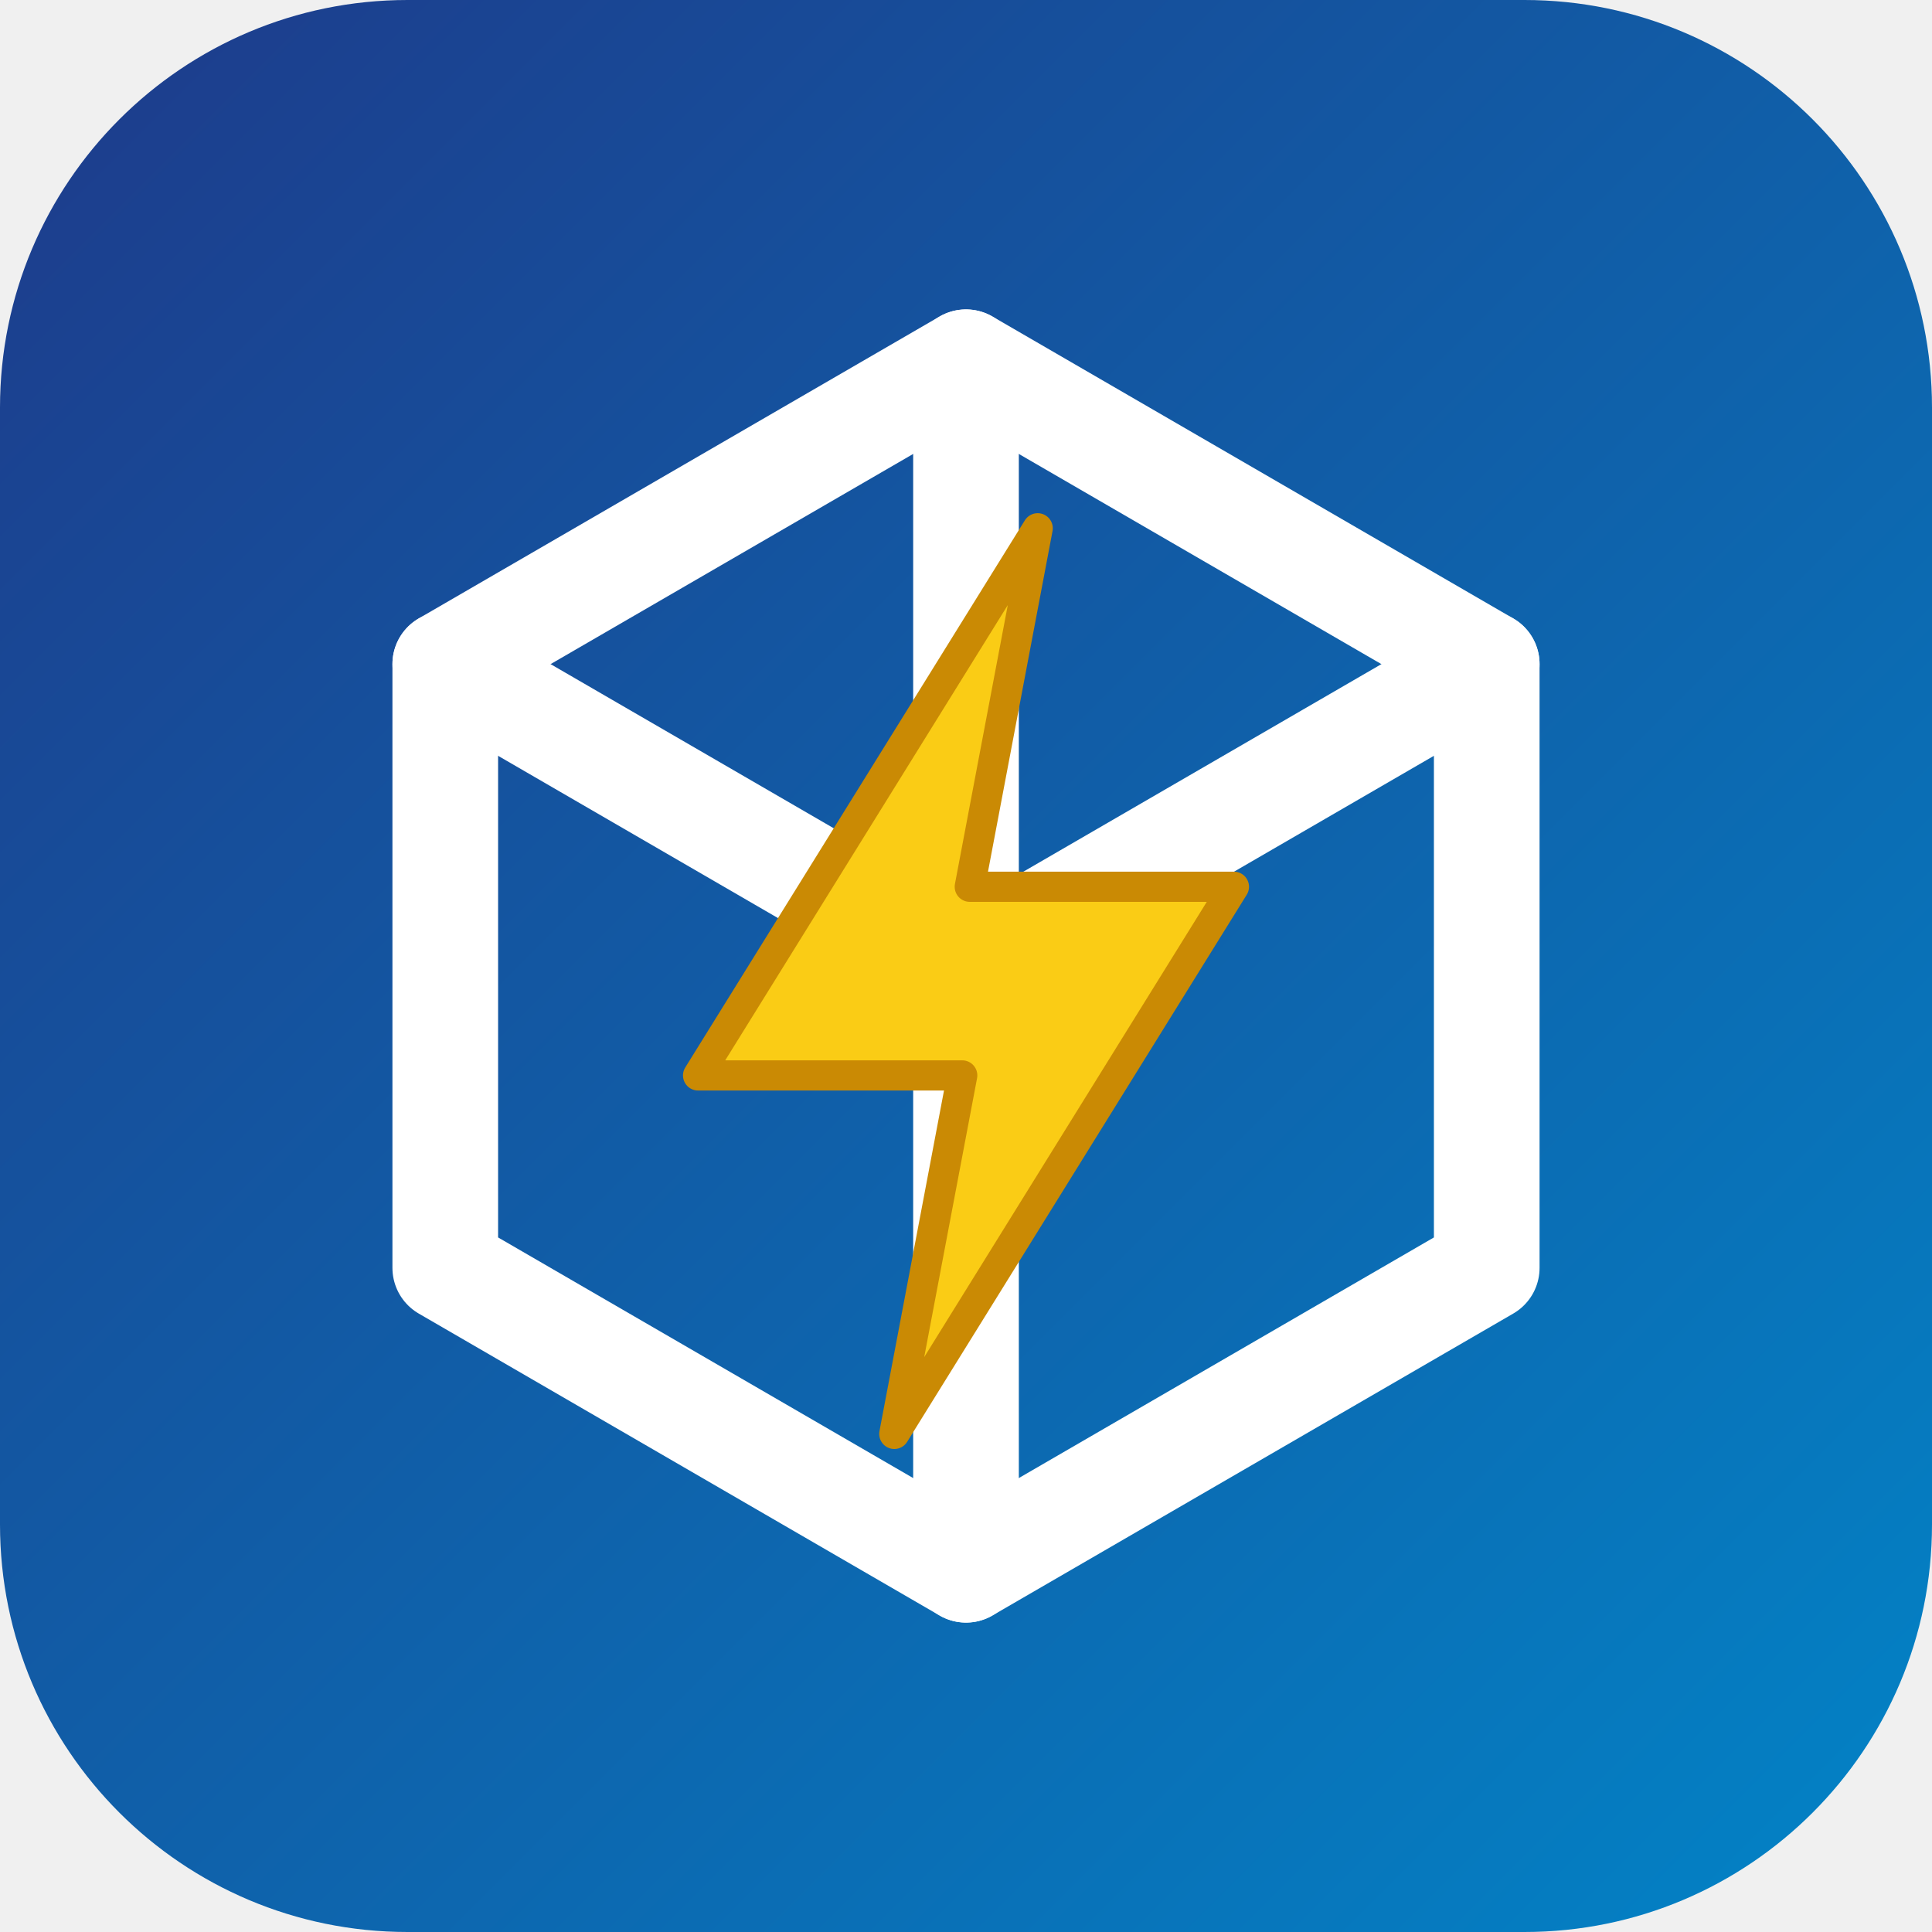
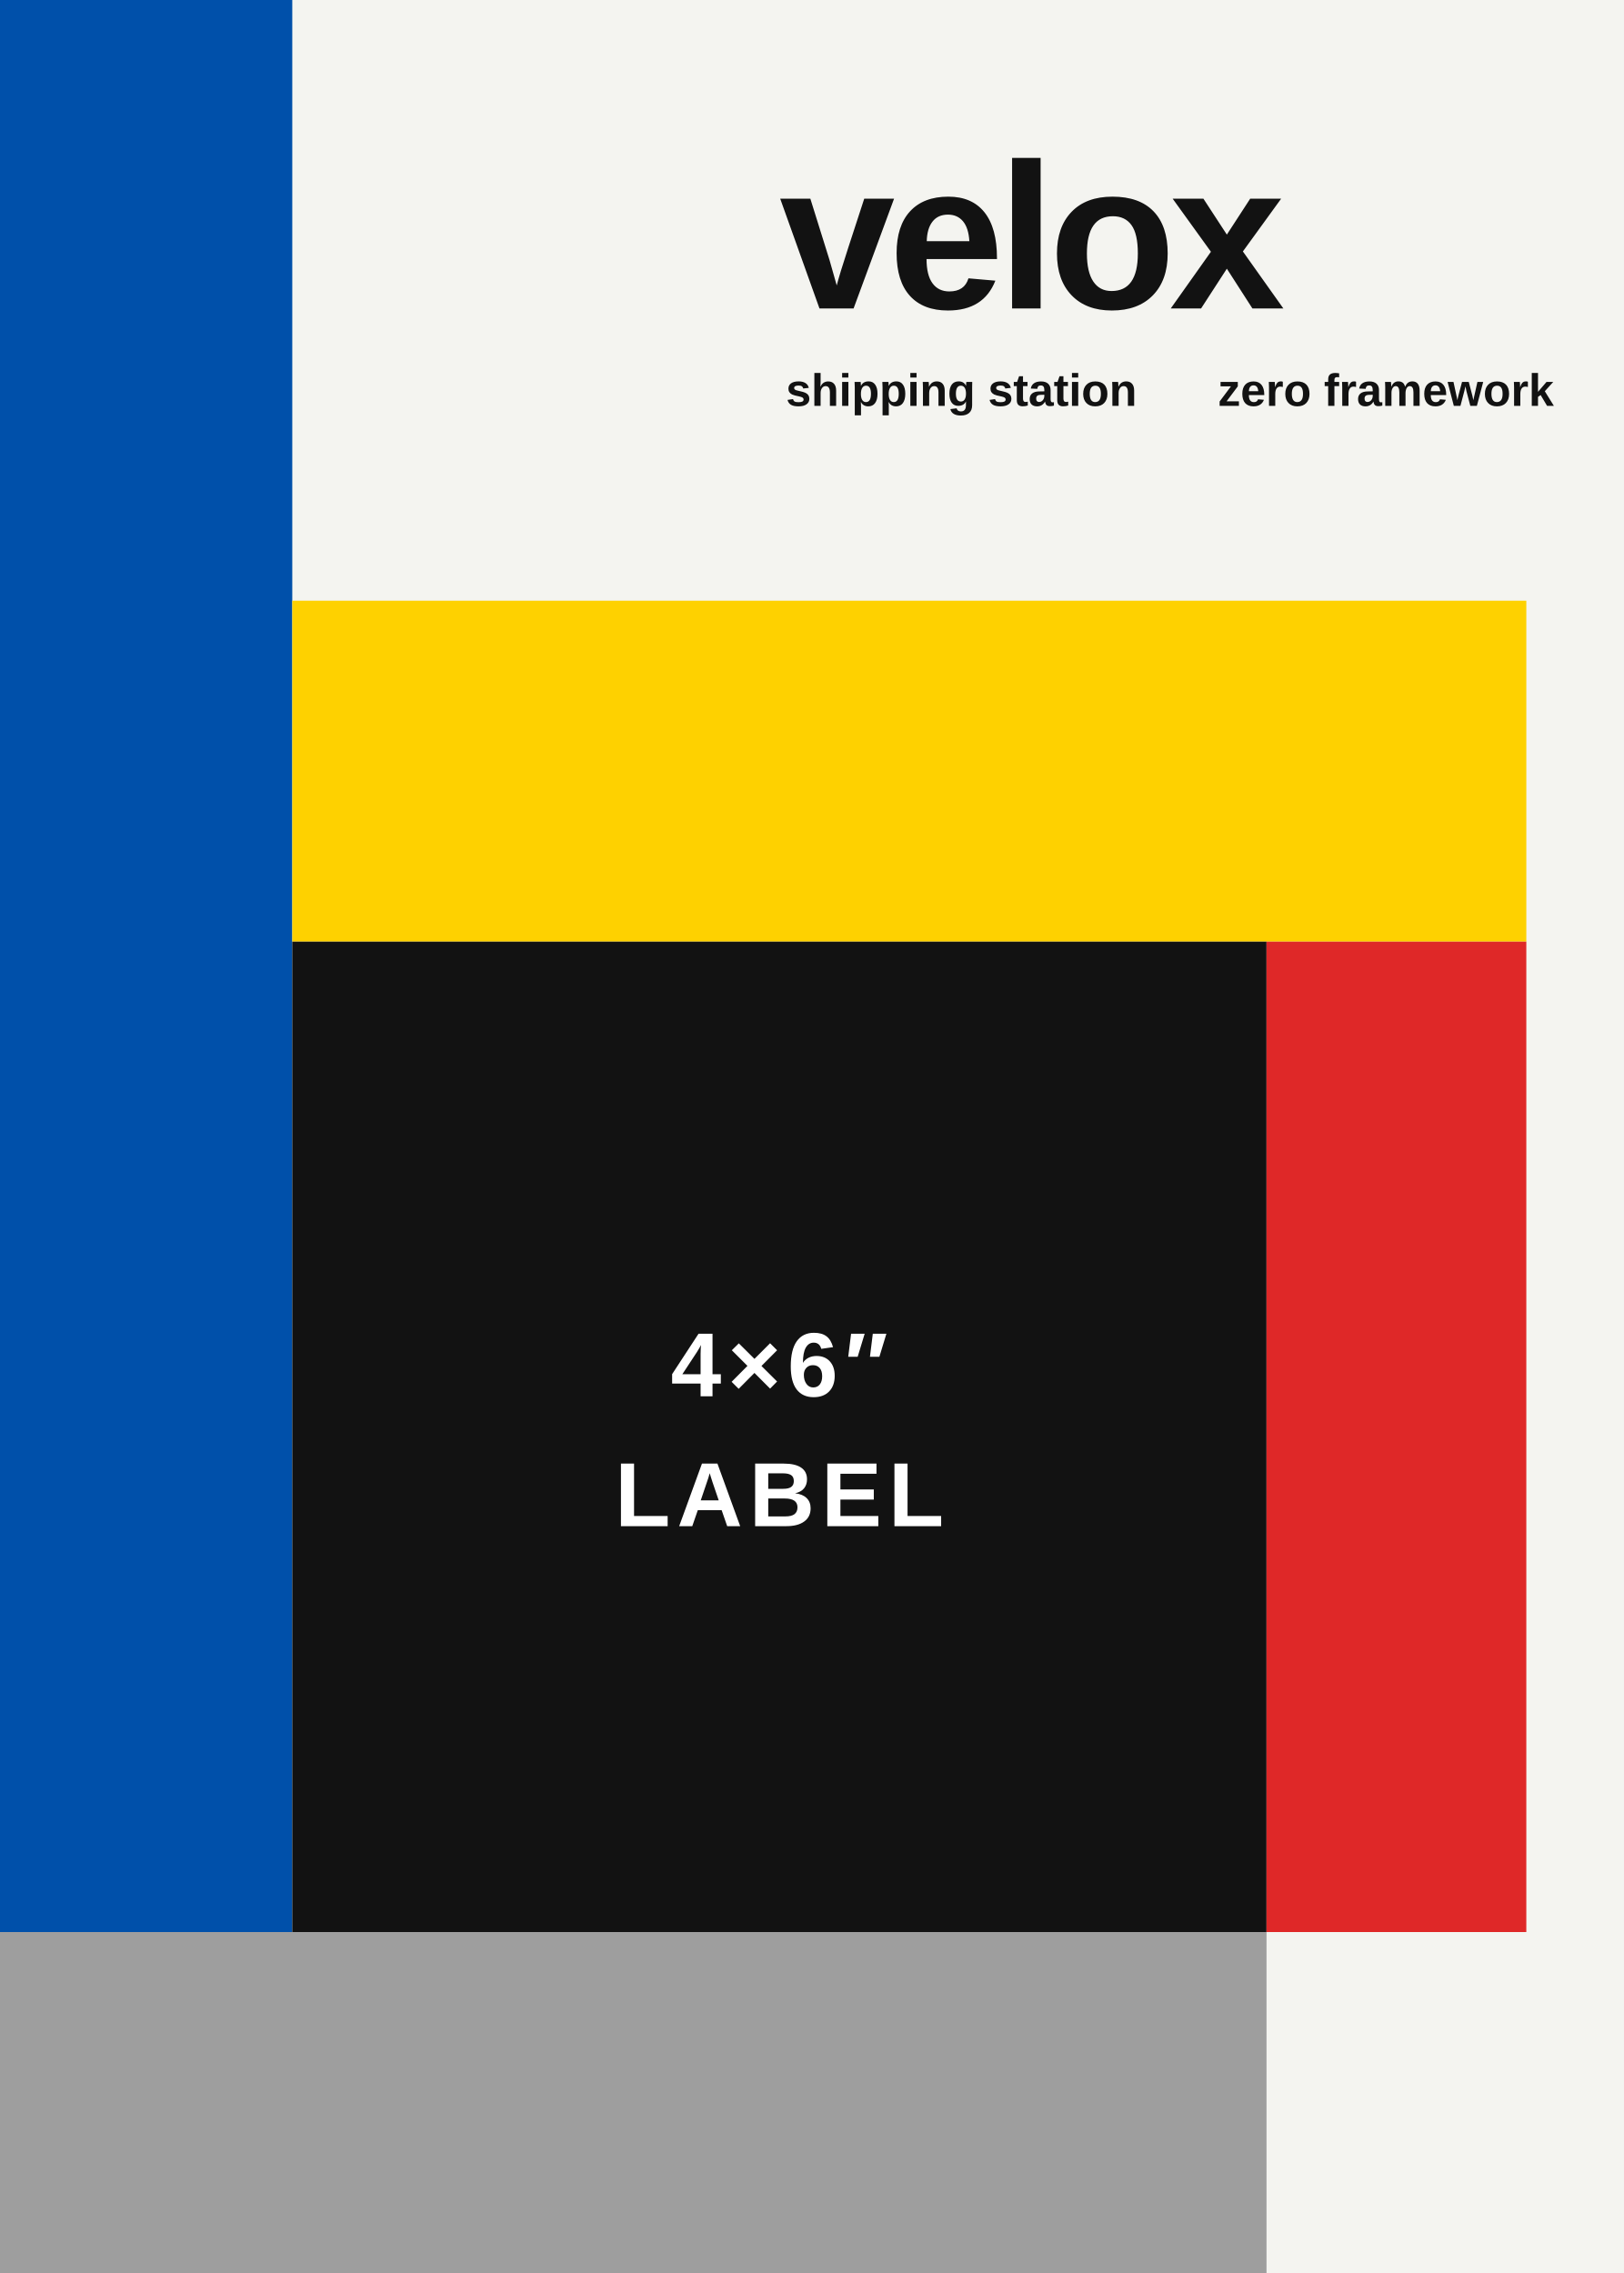
- <svg xmlns="http://www.w3.org/2000/svg" viewBox="0 0 512 512" width="512" height="512">
-   <defs>
-     <linearGradient id="veloxGrad" x1="0%" y1="0%" x2="100%" y2="100%">
-       <stop offset="0%" stop-color="#1e3a8a" />
-       <stop offset="100%" stop-color="#0284c7" />
-     </linearGradient>
-   </defs>
-   <rect width="512" height="512" rx="108" fill="url(#veloxGrad)" />
-   <g fill="none" stroke="#ffffff" stroke-width="28" stroke-linecap="round" stroke-linejoin="round">
-     <path d="M256 96 L394 176 L394 336 L256 416 L118 336 L118 176 Z" />
-     <path d="M256 96 L256 416" />
-     <path d="M118 176 L256 256 L394 176" />
-   </g>
-   <polygon points="275 140 185 285 255 285 237 380 327 235 257 235" fill="#facc15" stroke="#ca8a04" stroke-width="8" stroke-linejoin="round" />
+ <svg xmlns="http://www.w3.org/2000/svg" viewBox="0 0 500 700" width="500" height="700">
+   <rect width="500" height="700" fill="#f4f4f0" />
+   <text x="240" y="95" font-family="'Helvetica Neue', Arial, sans-serif" font-weight="900" font-size="64" fill="#121212" letter-spacing="-2">velox</text>
+   <text x="242" y="125" font-family="'Helvetica Neue', Arial, sans-serif" font-weight="700" font-size="14" fill="#121212" letter-spacing="0">shipping station</text>
+   <text x="375" y="125" font-family="'Helvetica Neue', Arial, sans-serif" font-weight="700" font-size="14" fill="#121212" letter-spacing="0">zero framework</text>
+   <rect x="0" y="0" width="90" height="595" fill="#0050aa" />
+   <rect x="90" y="185" width="380" height="105" fill="#fed100" />
+   <rect x="90" y="290" width="300" height="305" fill="#121212" />
+   <rect x="390" y="290" width="80" height="305" fill="#df2828" />
+   <rect x="0" y="595" width="390" height="105" fill="#9e9e9e" />
+   <text x="240" y="430" text-anchor="middle" font-family="'Helvetica Neue', Arial, sans-serif" font-weight="800" font-size="28" fill="#ffffff" letter-spacing="2">4×6″</text>
+   <text x="240" y="470" text-anchor="middle" font-family="'Helvetica Neue', Arial, sans-serif" font-weight="800" font-size="28" fill="#ffffff" letter-spacing="2">LABEL</text>
</svg>
